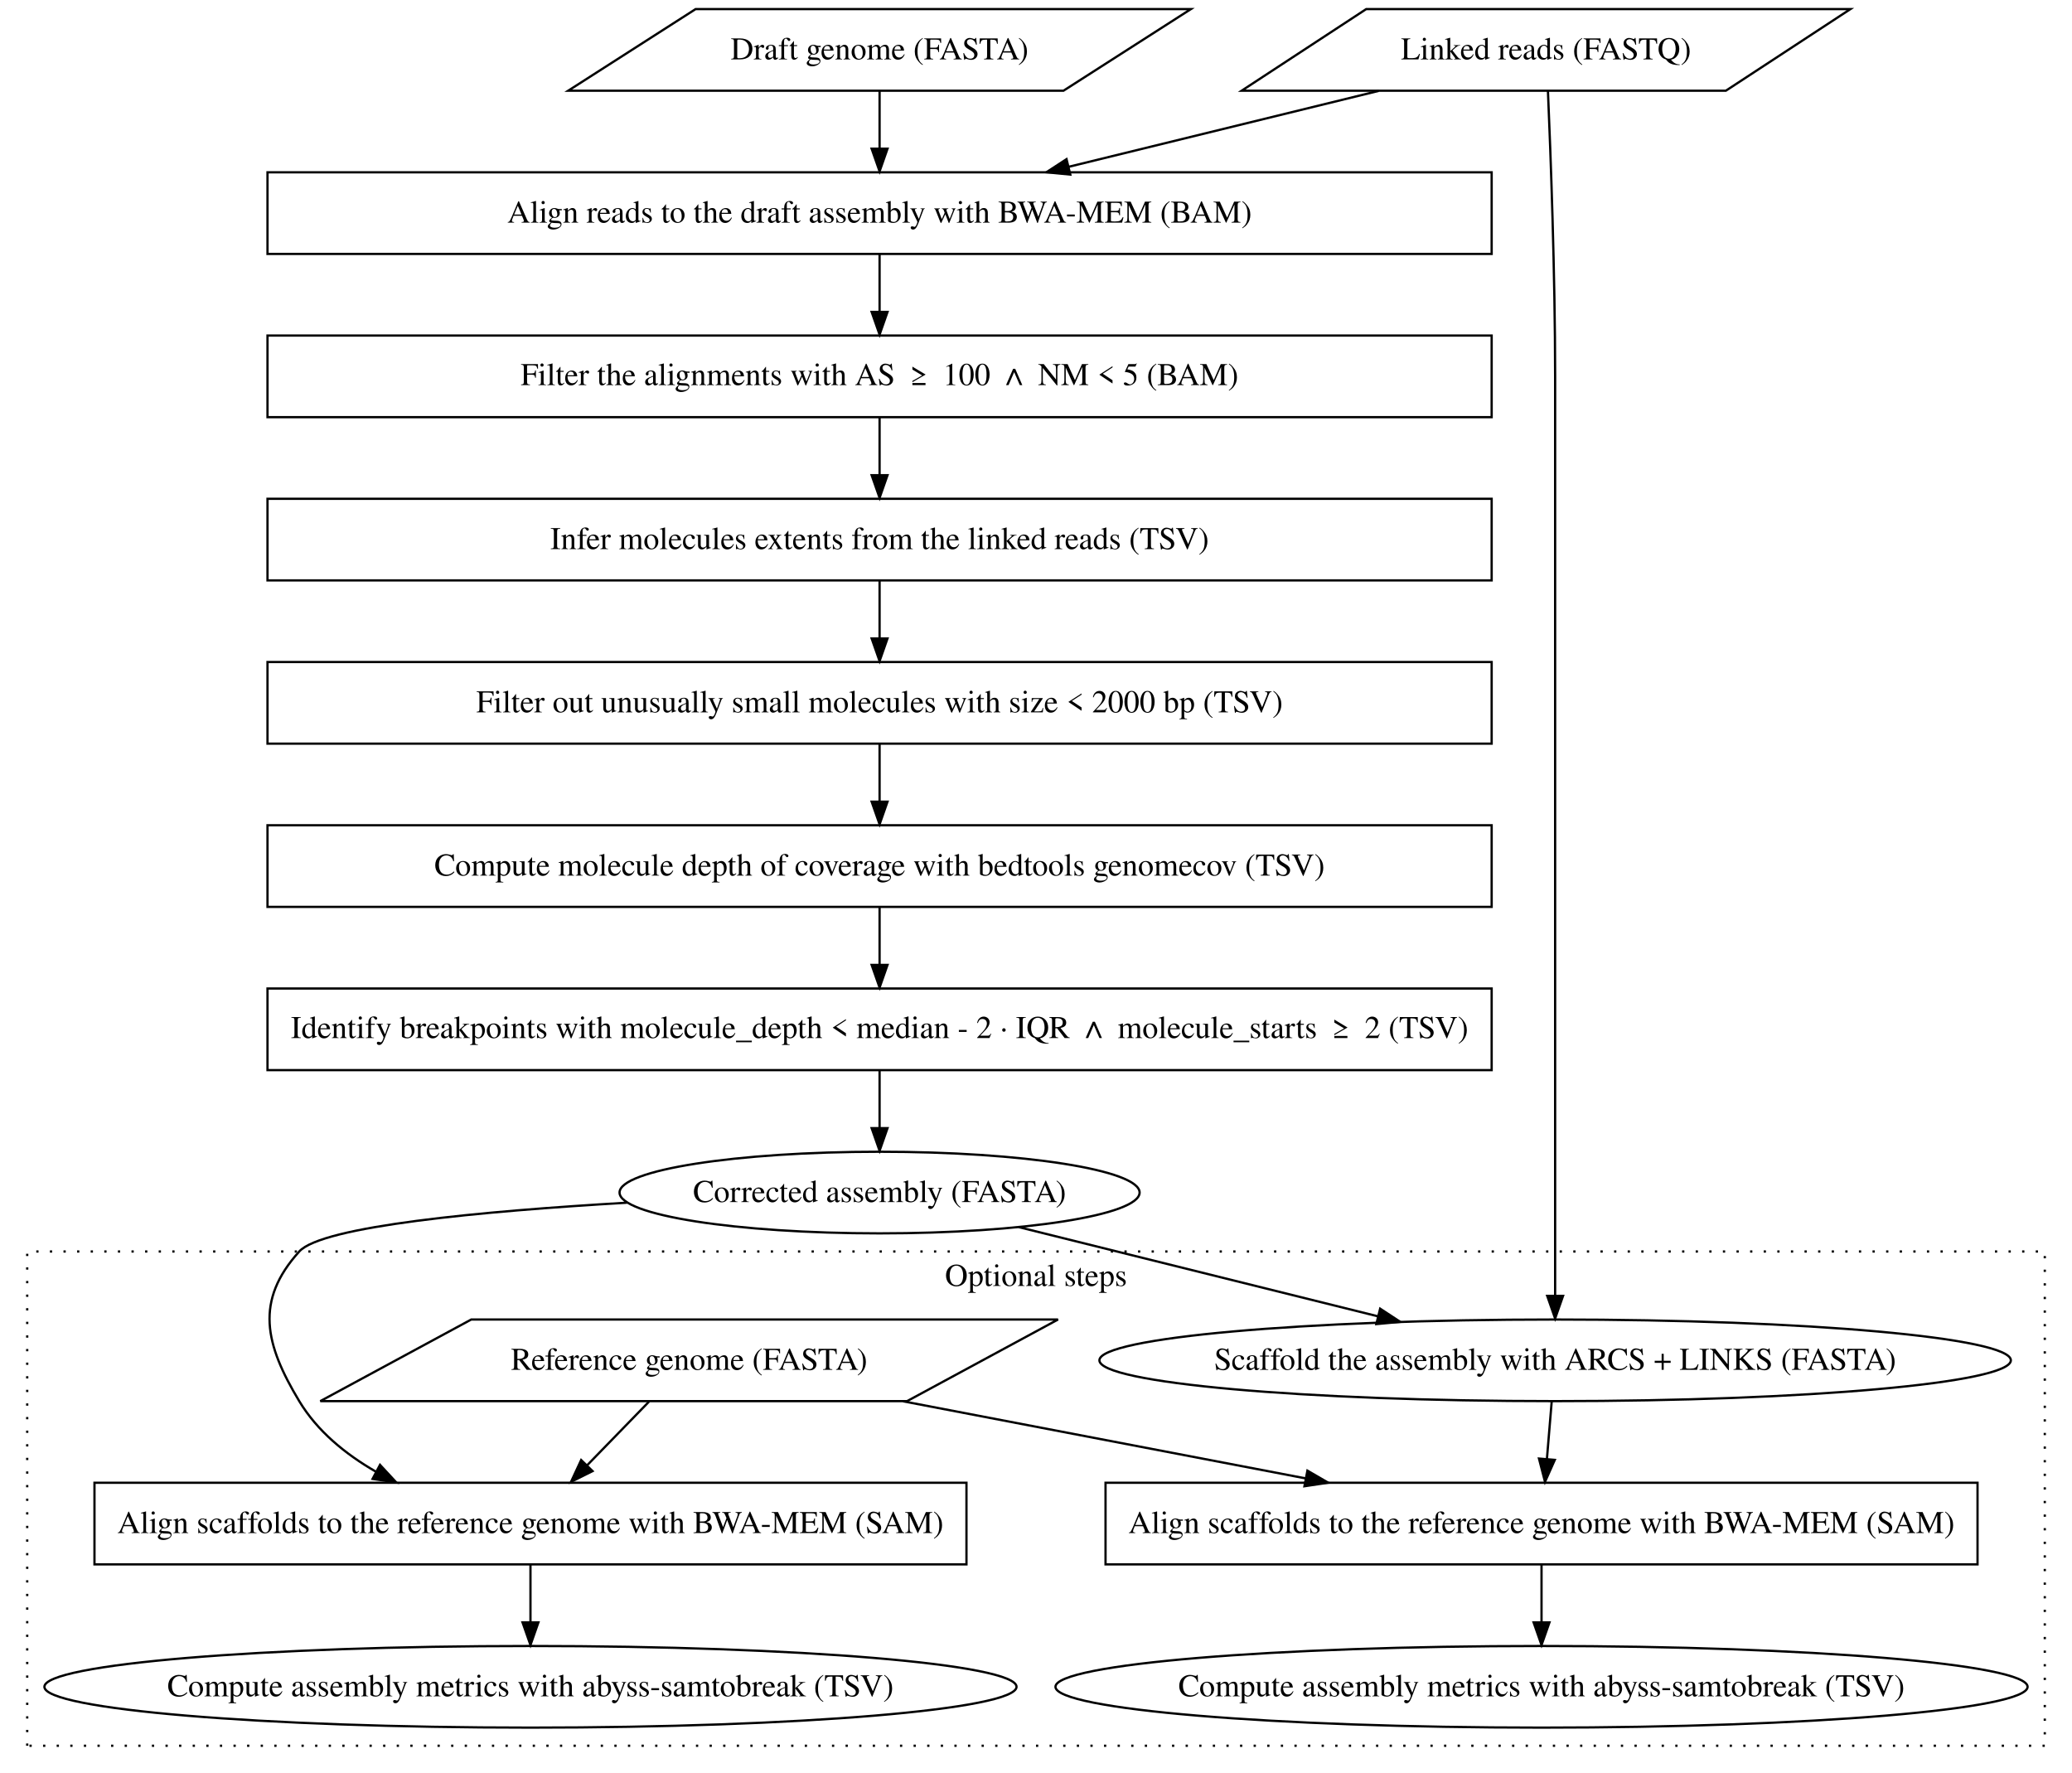
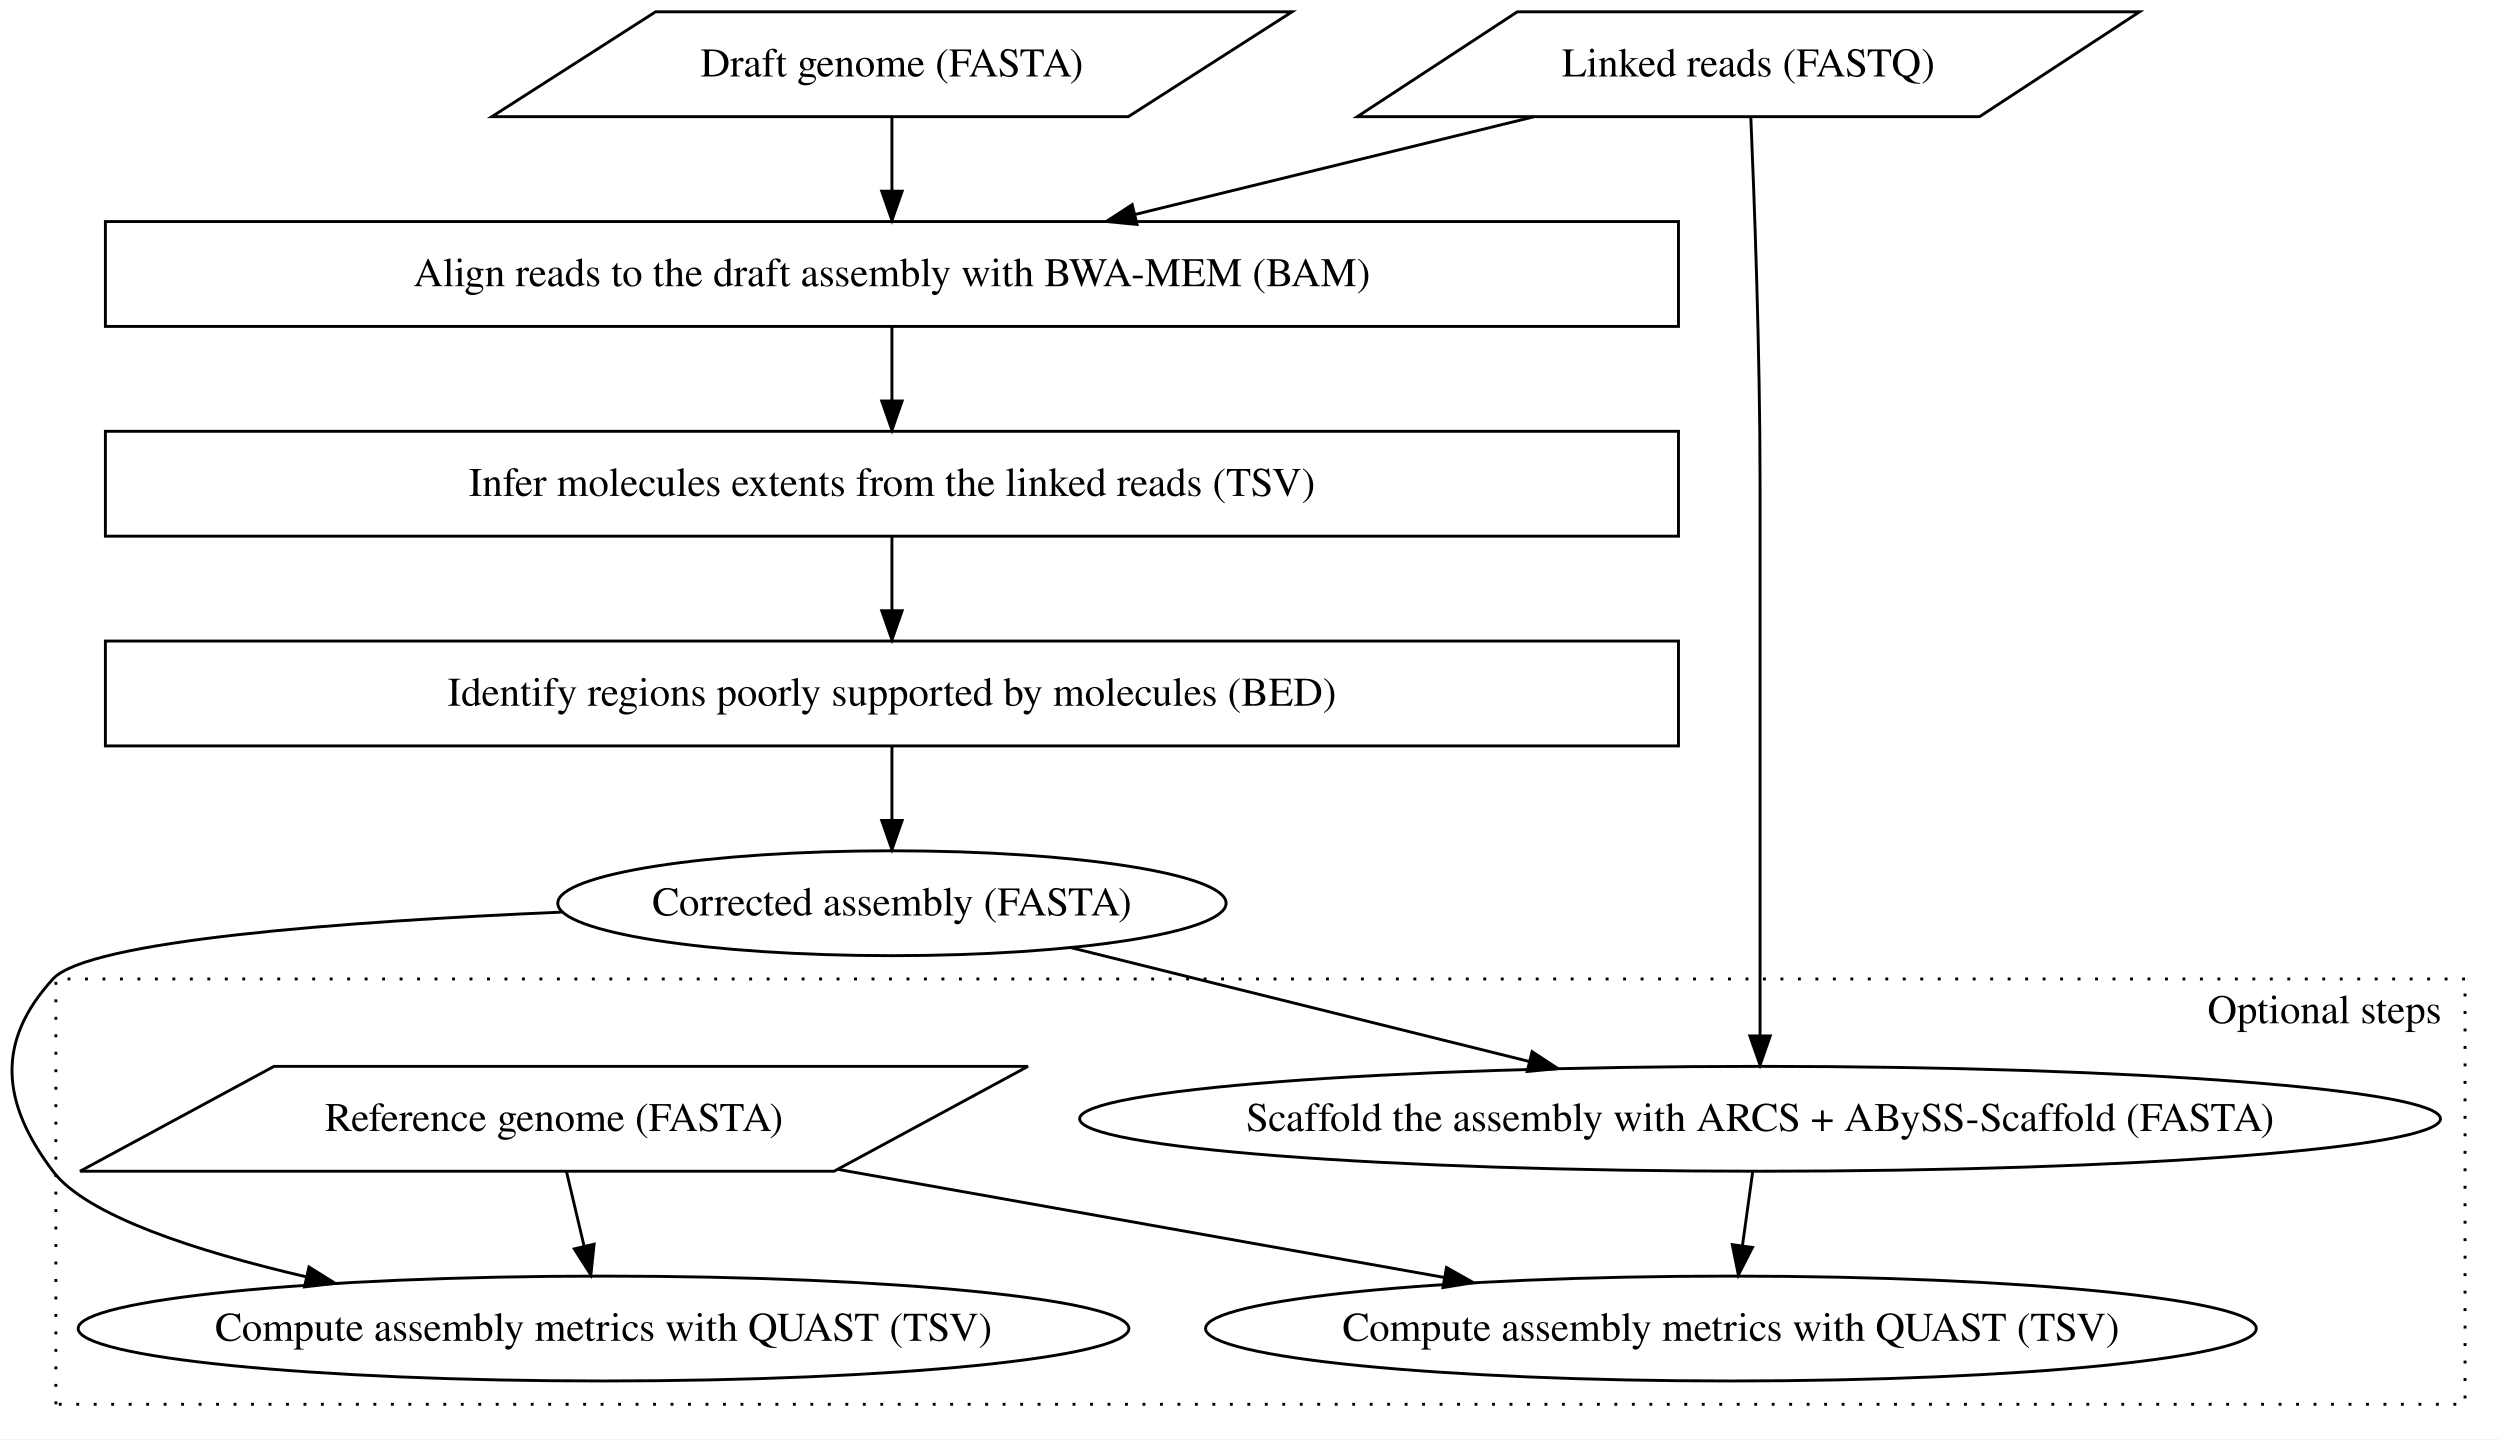
- <svg xmlns="http://www.w3.org/2000/svg" width="914pt" height="782pt" viewBox="0.00 0.00 914.00 782.00">
-   <g id="graph0" class="graph" transform="scale(1 1) rotate(0) translate(4 778)">
-     <polygon fill="#ffffff" stroke="transparent" points="-4,4 -4,-778 910,-778 910,4 -4,4" />
+ <svg xmlns="http://www.w3.org/2000/svg" width="858pt" height="494pt" viewBox="0.00 0.00 858.18 494.00">
+   <g id="graph0" class="graph" transform="scale(1 1) rotate(0) translate(4 490)">
+     <polygon fill="#ffffff" stroke="transparent" points="-4,4 -4,-490 854.177,-490 854.177,4 -4,4" />
    <g id="clust2" class="cluster">
-       <polygon fill="none" stroke="#000000" stroke-dasharray="1,5" points="8,-8 8,-226 898,-226 898,-8 8,-8" />
-       <text text-anchor="middle" x="453" y="-210.8" font-family="Times,serif" font-size="14.00" fill="#000000">Optional steps</text>
+       <polygon fill="none" stroke="#000000" stroke-dasharray="1,5" points="15.177,-8 15.177,-154 842.177,-154 842.177,-8 15.177,-8" />
+       <text text-anchor="middle" x="793.931" y="-138.8" font-family="Times,serif" font-size="14.00" fill="#000000">Optional steps</text>
    </g>
    <g id="node1" class="node">
-       <polygon fill="none" stroke="#000000" points="812.271,-774 598.676,-774 543.729,-738 757.324,-738 812.271,-774" />
-       <text text-anchor="middle" x="678" y="-751.8" font-family="Times,serif" font-size="14.00" fill="#000000">Linked reads (FASTQ)</text>
+       <polygon fill="none" stroke="#000000" points="730.448,-486 516.853,-486 461.906,-450 675.501,-450 730.448,-486" />
+       <text text-anchor="middle" x="596.177" y="-463.8" font-family="Times,serif" font-size="14.00" fill="#000000">Linked reads (FASTQ)</text>
    </g>
    <g id="node3" class="node">
-       <polygon fill="none" stroke="#000000" points="654,-702 114,-702 114,-666 654,-666 654,-702" />
-       <text text-anchor="middle" x="384" y="-679.8" font-family="Times,serif" font-size="14.00" fill="#000000">Align reads to the draft assembly with BWA-MEM (BAM)</text>
+       <polygon fill="none" stroke="#000000" points="572.177,-414 32.177,-414 32.177,-378 572.177,-378 572.177,-414" />
+       <text text-anchor="middle" x="302.177" y="-391.8" font-family="Times,serif" font-size="14.00" fill="#000000">Align reads to the draft assembly with BWA-MEM (BAM)</text>
    </g>
    <g id="edge1" class="edge">
-       <path fill="none" stroke="#000000" d="M604.191,-737.924C562.61,-727.741 510.539,-714.989 467.475,-704.443" />
-       <polygon fill="#000000" stroke="#000000" points="468.13,-701 457.584,-702.021 466.465,-707.799 468.13,-701" />
+       <path fill="none" stroke="#000000" d="M522.368,-449.924C480.787,-439.741 428.716,-426.989 385.652,-416.443" />
+       <polygon fill="#000000" stroke="#000000" points="386.307,-413 375.762,-414.021 384.642,-419.799 386.307,-413" />
    </g>
-     <g id="node13" class="node">
-       <ellipse fill="none" stroke="#000000" cx="682" cy="-178" rx="201.029" ry="18" />
-       <text text-anchor="middle" x="682" y="-173.8" font-family="Times,serif" font-size="14.00" fill="#000000">Scaffold the assembly with ARCS + LINKS (FASTA)</text>
+     <g id="node9" class="node">
+       <ellipse fill="none" stroke="#000000" cx="600.177" cy="-106" rx="233.569" ry="18" />
+       <text text-anchor="middle" x="600.177" y="-101.8" font-family="Times,serif" font-size="14.00" fill="#000000">Scaffold the assembly with ARCS + ABySS-Scaffold (FASTA)</text>
    </g>
-     <g id="edge13" class="edge">
-       <path fill="none" stroke="#000000" d="M678.829,-737.819C680,-710.509 682,-657.268 682,-612 682,-612 682,-612 682,-324 682,-283.319 682,-236.261 682,-206.812" />
-       <polygon fill="#000000" stroke="#000000" points="685.5,-206.438 682,-196.438 678.5,-206.438 685.5,-206.438" />
+     <g id="edge9" class="edge">
+       <path fill="none" stroke="#000000" d="M597.006,-449.819C598.178,-422.509 600.177,-369.267 600.177,-324 600.177,-324 600.177,-324 600.177,-252 600.177,-211.319 600.177,-164.261 600.177,-134.812" />
+       <polygon fill="#000000" stroke="#000000" points="603.677,-134.438 600.177,-124.438 596.677,-134.438 603.677,-134.438" />
    </g>
    <g id="node2" class="node">
-       <polygon fill="none" stroke="#000000" points="521.343,-774 302.861,-774 246.657,-738 465.139,-738 521.343,-774" />
-       <text text-anchor="middle" x="384" y="-751.8" font-family="Times,serif" font-size="14.00" fill="#000000">Draft genome (FASTA)</text>
+       <polygon fill="none" stroke="#000000" points="439.52,-486 221.038,-486 164.834,-450 383.316,-450 439.52,-486" />
+       <text text-anchor="middle" x="302.177" y="-463.8" font-family="Times,serif" font-size="14.00" fill="#000000">Draft genome (FASTA)</text>
    </g>
    <g id="edge2" class="edge">
-       <path fill="none" stroke="#000000" d="M384,-737.831C384,-730.131 384,-720.974 384,-712.417" />
-       <polygon fill="#000000" stroke="#000000" points="387.5,-712.413 384,-702.413 380.5,-712.413 387.5,-712.413" />
+       <path fill="none" stroke="#000000" d="M302.177,-449.831C302.177,-442.131 302.177,-432.974 302.177,-424.417" />
+       <polygon fill="#000000" stroke="#000000" points="305.677,-424.413 302.177,-414.413 298.677,-424.413 305.677,-424.413" />
    </g>
    <g id="node4" class="node">
-       <polygon fill="none" stroke="#000000" points="654,-630 114,-630 114,-594 654,-594 654,-630" />
-       <text text-anchor="middle" x="384" y="-608.142" font-family="Times,serif" font-size="14.00" fill="#000000">Filter the alignments with AS ≥ 100 ∧ NM &lt; 5 (BAM)</text>
+       <polygon fill="none" stroke="#000000" points="572.177,-342 32.177,-342 32.177,-306 572.177,-306 572.177,-342" />
+       <text text-anchor="middle" x="302.177" y="-319.8" font-family="Times,serif" font-size="14.00" fill="#000000">Infer molecules extents from the linked reads (TSV)</text>
    </g>
    <g id="edge3" class="edge">
-       <path fill="none" stroke="#000000" d="M384,-665.831C384,-658.131 384,-648.974 384,-640.417" />
-       <polygon fill="#000000" stroke="#000000" points="387.5,-640.413 384,-630.413 380.5,-640.413 387.5,-640.413" />
+       <path fill="none" stroke="#000000" d="M302.177,-377.831C302.177,-370.131 302.177,-360.974 302.177,-352.417" />
+       <polygon fill="#000000" stroke="#000000" points="305.677,-352.413 302.177,-342.413 298.677,-352.413 305.677,-352.413" />
    </g>
    <g id="node5" class="node">
-       <polygon fill="none" stroke="#000000" points="654,-558 114,-558 114,-522 654,-522 654,-558" />
-       <text text-anchor="middle" x="384" y="-535.8" font-family="Times,serif" font-size="14.00" fill="#000000">Infer molecules extents from the linked reads (TSV)</text>
+       <polygon fill="none" stroke="#000000" points="572.177,-270 32.177,-270 32.177,-234 572.177,-234 572.177,-270" />
+       <text text-anchor="middle" x="302.177" y="-247.8" font-family="Times,serif" font-size="14.00" fill="#000000">Identify regions poorly supported by molecules (BED)</text>
    </g>
    <g id="edge4" class="edge">
-       <path fill="none" stroke="#000000" d="M384,-593.831C384,-586.131 384,-576.974 384,-568.417" />
-       <polygon fill="#000000" stroke="#000000" points="387.5,-568.413 384,-558.413 380.5,-568.413 387.5,-568.413" />
+       <path fill="none" stroke="#000000" d="M302.177,-305.831C302.177,-298.131 302.177,-288.974 302.177,-280.417" />
+       <polygon fill="#000000" stroke="#000000" points="305.677,-280.413 302.177,-270.413 298.677,-280.413 305.677,-280.413" />
    </g>
    <g id="node6" class="node">
-       <polygon fill="none" stroke="#000000" points="654,-486 114,-486 114,-450 654,-450 654,-486" />
-       <text text-anchor="middle" x="384" y="-463.8" font-family="Times,serif" font-size="14.00" fill="#000000">Filter out unusually small molecules with size &lt; 2000 bp (TSV)</text>
+       <ellipse fill="none" stroke="#000000" cx="302.177" cy="-180" rx="114.702" ry="18" />
+       <text text-anchor="middle" x="302.177" y="-175.8" font-family="Times,serif" font-size="14.00" fill="#000000">Corrected assembly (FASTA)</text>
    </g>
    <g id="edge5" class="edge">
-       <path fill="none" stroke="#000000" d="M384,-521.831C384,-514.131 384,-504.974 384,-496.417" />
-       <polygon fill="#000000" stroke="#000000" points="387.5,-496.413 384,-486.413 380.5,-496.413 387.5,-496.413" />
+       <path fill="none" stroke="#000000" d="M302.177,-233.831C302.177,-226.131 302.177,-216.974 302.177,-208.417" />
+       <polygon fill="#000000" stroke="#000000" points="305.677,-208.413 302.177,-198.413 298.677,-208.413 305.677,-208.413" />
+     </g>
+     <g id="node8" class="node">
+       <ellipse fill="none" stroke="#000000" cx="203.177" cy="-34" rx="180.342" ry="18" />
+       <text text-anchor="middle" x="203.177" y="-29.8" font-family="Times,serif" font-size="14.00" fill="#000000">Compute assembly metrics with QUAST (TSV)</text>
+     </g>
+     <g id="edge7" class="edge">
+       <path fill="none" stroke="#000000" d="M188.86,-176.951C113.496,-173.717 26.199,-167.156 14.177,-154 -5.61,-132.346 -3.487,-111.418 14.177,-88 25.615,-72.836 62.841,-60.65 101.266,-51.718" />
+       <polygon fill="#000000" stroke="#000000" points="102.058,-55.128 111.046,-49.518 100.522,-48.298 102.058,-55.128" />
+     </g>
+     <g id="edge8" class="edge">
+       <path fill="none" stroke="#000000" d="M363.562,-164.757C409.07,-153.456 471.492,-137.956 520.794,-125.713" />
+       <polygon fill="#000000" stroke="#000000" points="521.926,-129.038 530.788,-123.231 520.239,-122.244 521.926,-129.038" />
    </g>
    <g id="node7" class="node">
-       <polygon fill="none" stroke="#000000" points="654,-414 114,-414 114,-378 654,-378 654,-414" />
-       <text text-anchor="middle" x="384" y="-391.8" font-family="Times,serif" font-size="14.00" fill="#000000">Compute molecule depth of coverage with bedtools genomecov (TSV)</text>
+       <polygon fill="none" stroke="#000000" points="348.89,-124 90.05,-124 23.464,-88 282.304,-88 348.89,-124" />
+       <text text-anchor="middle" x="186.177" y="-101.8" font-family="Times,serif" font-size="14.00" fill="#000000">Reference genome (FASTA)</text>
    </g>
    <g id="edge6" class="edge">
-       <path fill="none" stroke="#000000" d="M384,-449.831C384,-442.131 384,-432.974 384,-424.417" />
-       <polygon fill="#000000" stroke="#000000" points="387.5,-424.413 384,-414.413 380.5,-424.413 387.5,-424.413" />
+       <path fill="none" stroke="#000000" d="M190.467,-87.831C192.285,-80.131 194.447,-70.974 196.468,-62.417" />
+       <polygon fill="#000000" stroke="#000000" points="199.938,-62.95 198.829,-52.413 193.125,-61.341 199.938,-62.95" />
    </g>
-     <g id="node8" class="node">
-       <polygon fill="none" stroke="#000000" points="654,-342 114,-342 114,-306 654,-306 654,-342" />
-       <text text-anchor="middle" x="384" y="-320.142" font-family="Times,serif" font-size="14.00" fill="#000000">Identify breakpoints with molecule_depth &lt; median - 2 · IQR ∧ molecule_starts ≥ 2 (TSV)</text>
-     </g>
-     <g id="edge7" class="edge">
-       <path fill="none" stroke="#000000" d="M384,-377.831C384,-370.131 384,-360.974 384,-352.417" />
-       <polygon fill="#000000" stroke="#000000" points="387.5,-352.413 384,-342.413 380.5,-352.413 387.5,-352.413" />
-     </g>
-     <g id="node9" class="node">
-       <ellipse fill="none" stroke="#000000" cx="384" cy="-252" rx="114.702" ry="18" />
-       <text text-anchor="middle" x="384" y="-247.8" font-family="Times,serif" font-size="14.00" fill="#000000">Corrected assembly (FASTA)</text>
-     </g>
-     <g id="edge8" class="edge">
-       <path fill="none" stroke="#000000" d="M384,-305.831C384,-298.131 384,-288.974 384,-280.417" />
-       <polygon fill="#000000" stroke="#000000" points="387.5,-280.413 384,-270.413 380.5,-280.413 387.5,-280.413" />
-     </g>
-     <g id="node11" class="node">
-       <polygon fill="none" stroke="#000000" points="422.327,-124 37.673,-124 37.673,-88 422.327,-88 422.327,-124" />
-       <text text-anchor="middle" x="230" y="-101.8" font-family="Times,serif" font-size="14.00" fill="#000000">Align scaffolds to the reference genome with BWA-MEM (SAM)</text>
+     <g id="node10" class="node">
+       <ellipse fill="none" stroke="#000000" cx="590.177" cy="-34" rx="180.342" ry="18" />
+       <text text-anchor="middle" x="590.177" y="-29.8" font-family="Times,serif" font-size="14.00" fill="#000000">Compute assembly metrics with QUAST (TSV)</text>
    </g>
    <g id="edge10" class="edge">
-       <path fill="none" stroke="#000000" d="M272.547,-247.521C208.224,-243.756 138.071,-237.145 128,-226 108.334,-204.236 112.87,-185.13 128,-160 135.969,-146.764 148.392,-136.602 161.862,-128.863" />
-       <polygon fill="#000000" stroke="#000000" points="163.626,-131.89 170.829,-124.12 160.353,-125.702 163.626,-131.89" />
-     </g>
-     <g id="edge12" class="edge">
-       <path fill="none" stroke="#000000" d="M445.385,-236.757C491.308,-225.353 554.453,-209.673 603.961,-197.379" />
-       <polygon fill="#000000" stroke="#000000" points="604.81,-200.774 613.672,-194.967 603.123,-193.981 604.81,-200.774" />
-     </g>
-     <g id="node10" class="node">
-       <polygon fill="none" stroke="#000000" points="462.713,-196 203.873,-196 137.287,-160 396.127,-160 462.713,-196" />
-       <text text-anchor="middle" x="300" y="-173.8" font-family="Times,serif" font-size="14.00" fill="#000000">Reference genome (FASTA)</text>
-     </g>
-     <g id="edge9" class="edge">
-       <path fill="none" stroke="#000000" d="M282.336,-159.831C274.027,-151.285 263.974,-140.944 254.908,-131.62" />
-       <polygon fill="#000000" stroke="#000000" points="257.382,-129.143 247.902,-124.413 252.363,-134.023 257.382,-129.143" />
-     </g>
-     <g id="node14" class="node">
-       <polygon fill="none" stroke="#000000" points="868.327,-124 483.673,-124 483.673,-88 868.327,-88 868.327,-124" />
-       <text text-anchor="middle" x="676" y="-101.8" font-family="Times,serif" font-size="14.00" fill="#000000">Align scaffolds to the reference genome with BWA-MEM (SAM)</text>
-     </g>
-     <g id="edge14" class="edge">
-       <path fill="none" stroke="#000000" d="M394.395,-159.924C448.469,-149.57 516.414,-136.559 572.016,-125.912" />
-       <polygon fill="#000000" stroke="#000000" points="572.729,-129.339 581.892,-124.021 571.412,-122.464 572.729,-129.339" />
-     </g>
-     <g id="node12" class="node">
-       <ellipse fill="none" stroke="#000000" cx="230" cy="-34" rx="214.412" ry="18" />
-       <text text-anchor="middle" x="230" y="-29.8" font-family="Times,serif" font-size="14.00" fill="#000000">Compute assembly metrics with abyss-samtobreak (TSV)</text>
+       <path fill="none" stroke="#000000" d="M283.717,-88.617C346.775,-77.379 428.571,-62.801 491.795,-51.533" />
+       <polygon fill="#000000" stroke="#000000" points="492.546,-54.955 501.777,-49.754 491.318,-48.063 492.546,-54.955" />
    </g>
    <g id="edge11" class="edge">
-       <path fill="none" stroke="#000000" d="M230,-87.831C230,-80.131 230,-70.974 230,-62.417" />
-       <polygon fill="#000000" stroke="#000000" points="233.5,-62.413 230,-52.413 226.5,-62.413 233.5,-62.413" />
-     </g>
-     <g id="edge15" class="edge">
-       <path fill="none" stroke="#000000" d="M680.486,-159.831C679.844,-152.131 679.081,-142.974 678.368,-134.417" />
-       <polygon fill="#000000" stroke="#000000" points="681.853,-134.088 677.534,-124.413 674.877,-134.669 681.853,-134.088" />
-     </g>
-     <g id="node15" class="node">
-       <ellipse fill="none" stroke="#000000" cx="676" cy="-34" rx="214.412" ry="18" />
-       <text text-anchor="middle" x="676" y="-29.8" font-family="Times,serif" font-size="14.00" fill="#000000">Compute assembly metrics with abyss-samtobreak (TSV)</text>
-     </g>
-     <g id="edge16" class="edge">
-       <path fill="none" stroke="#000000" d="M676,-87.831C676,-80.131 676,-70.974 676,-62.417" />
-       <polygon fill="#000000" stroke="#000000" points="679.5,-62.413 676,-52.413 672.5,-62.413 679.5,-62.413" />
+       <path fill="none" stroke="#000000" d="M597.654,-87.831C596.584,-80.131 595.312,-70.974 594.124,-62.417" />
+       <polygon fill="#000000" stroke="#000000" points="597.577,-61.837 592.735,-52.413 590.644,-62.8 597.577,-61.837" />
    </g>
  </g>
</svg>
